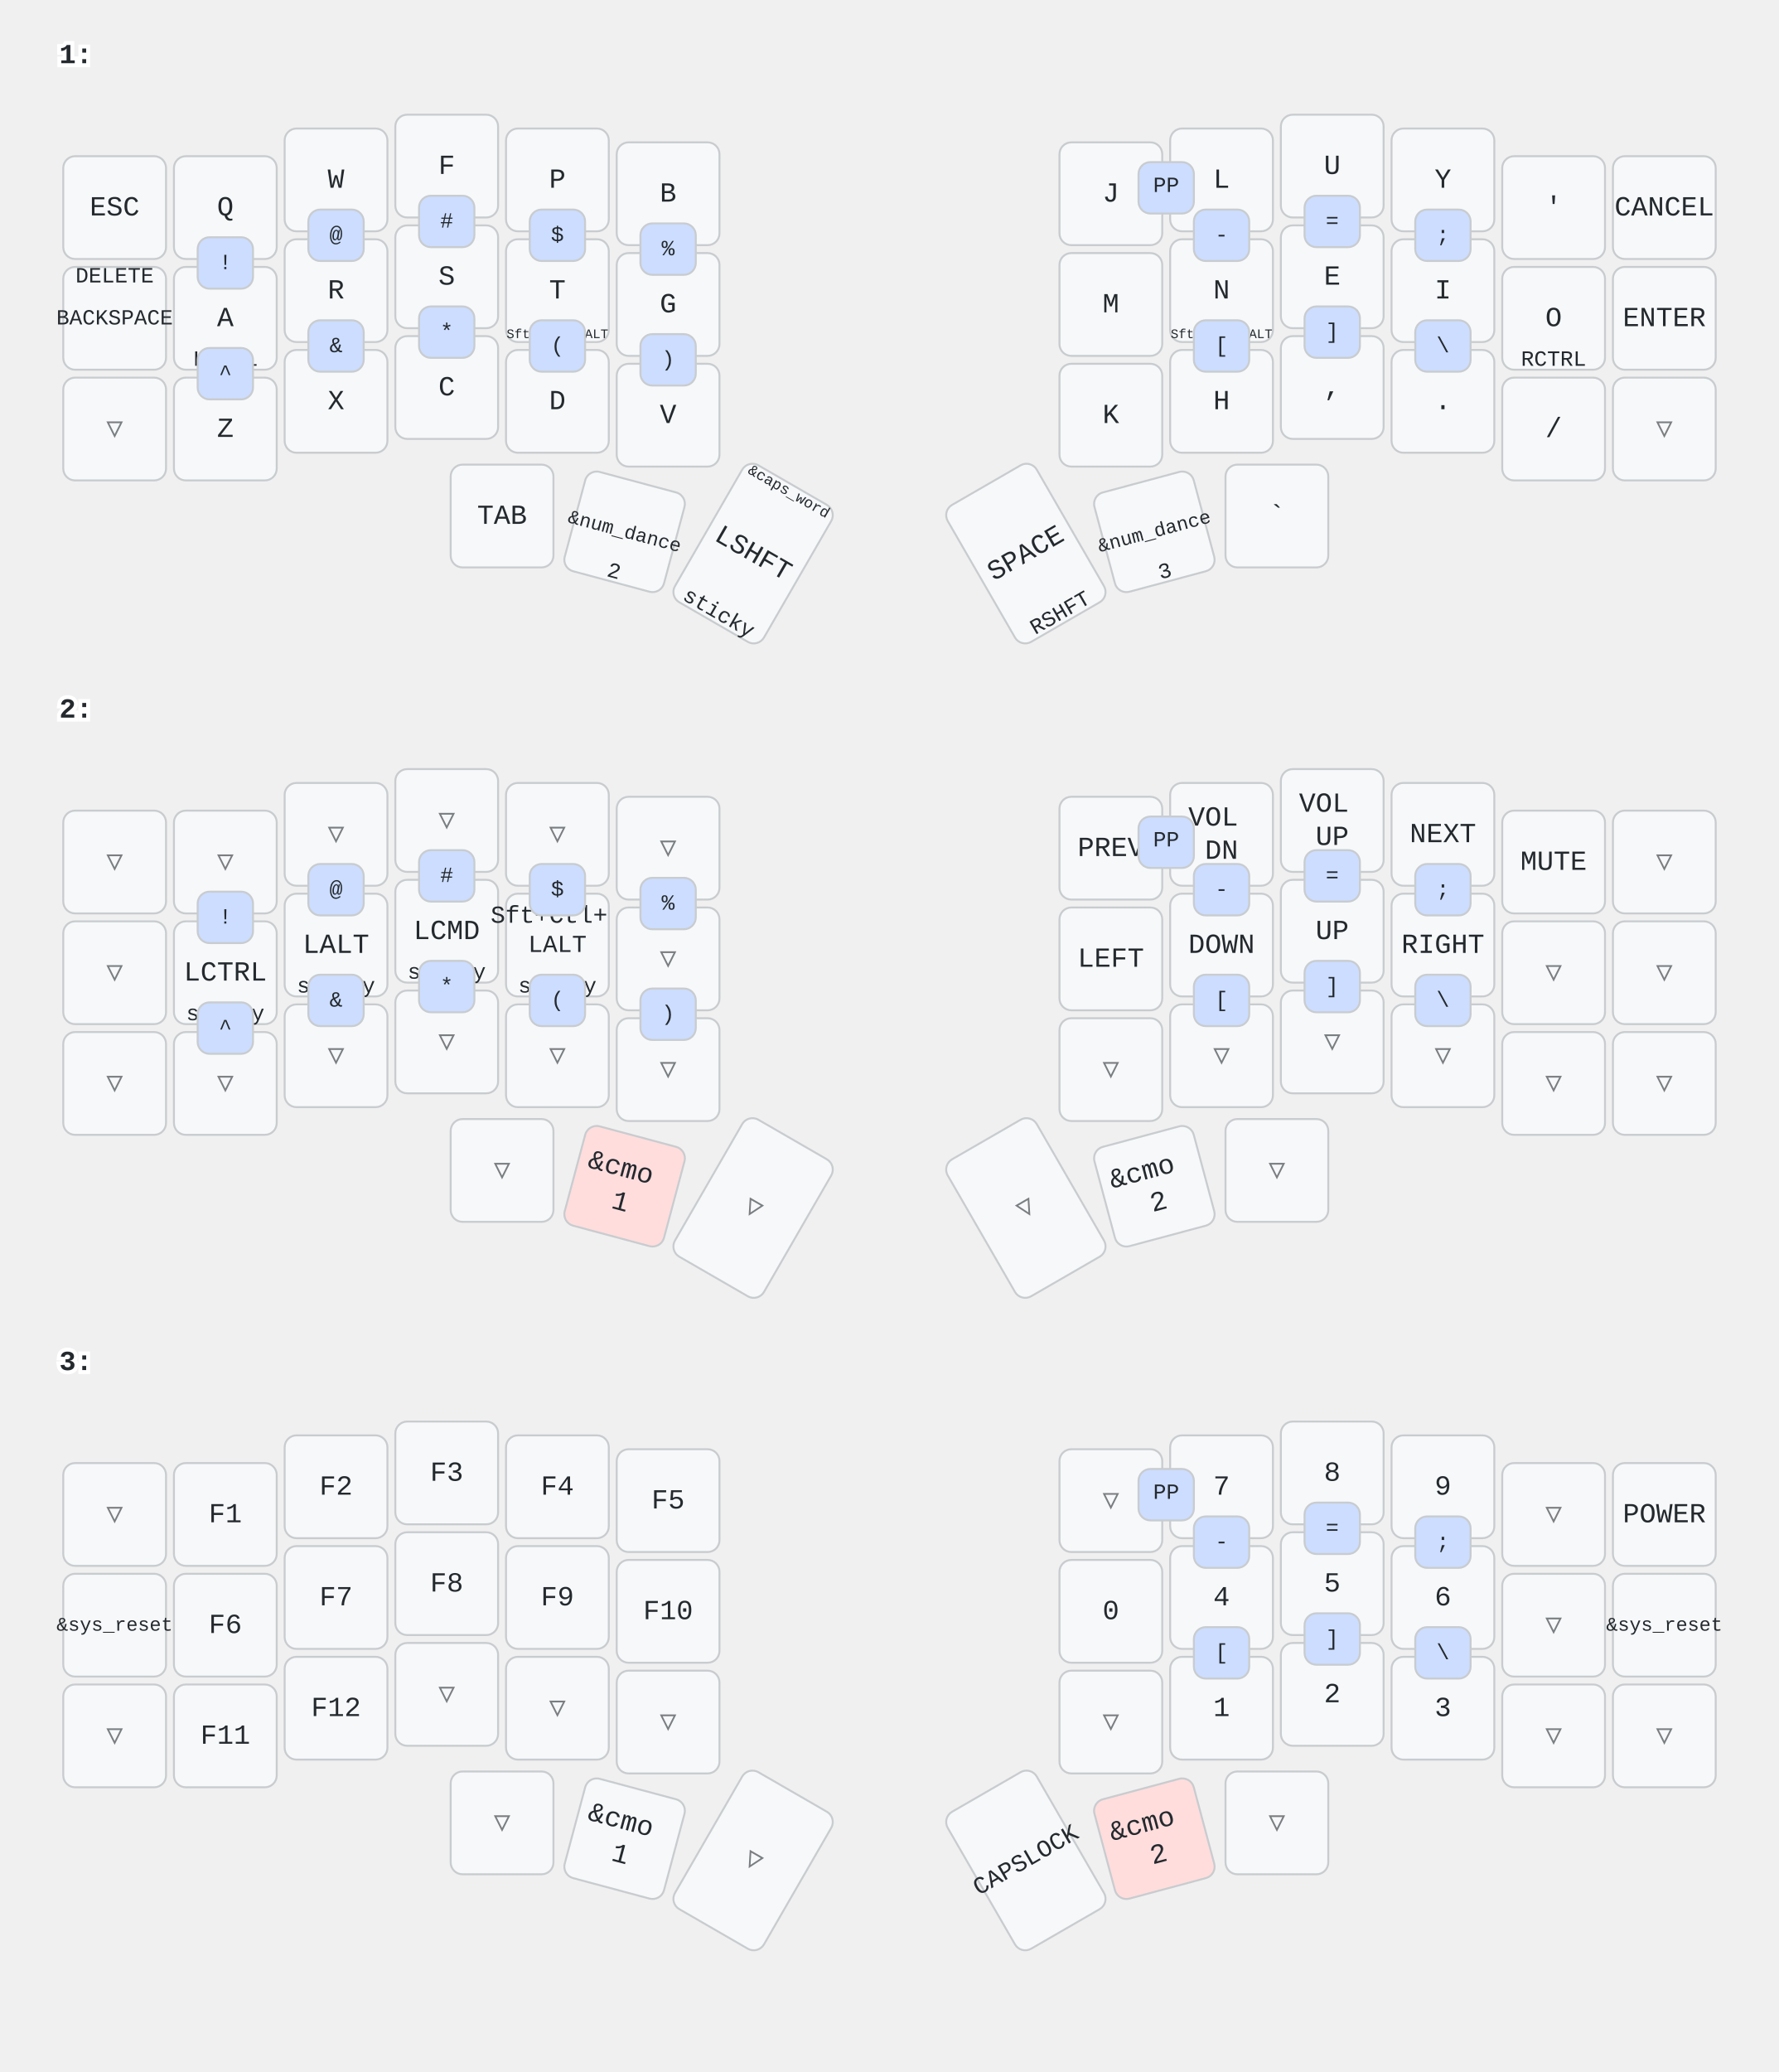
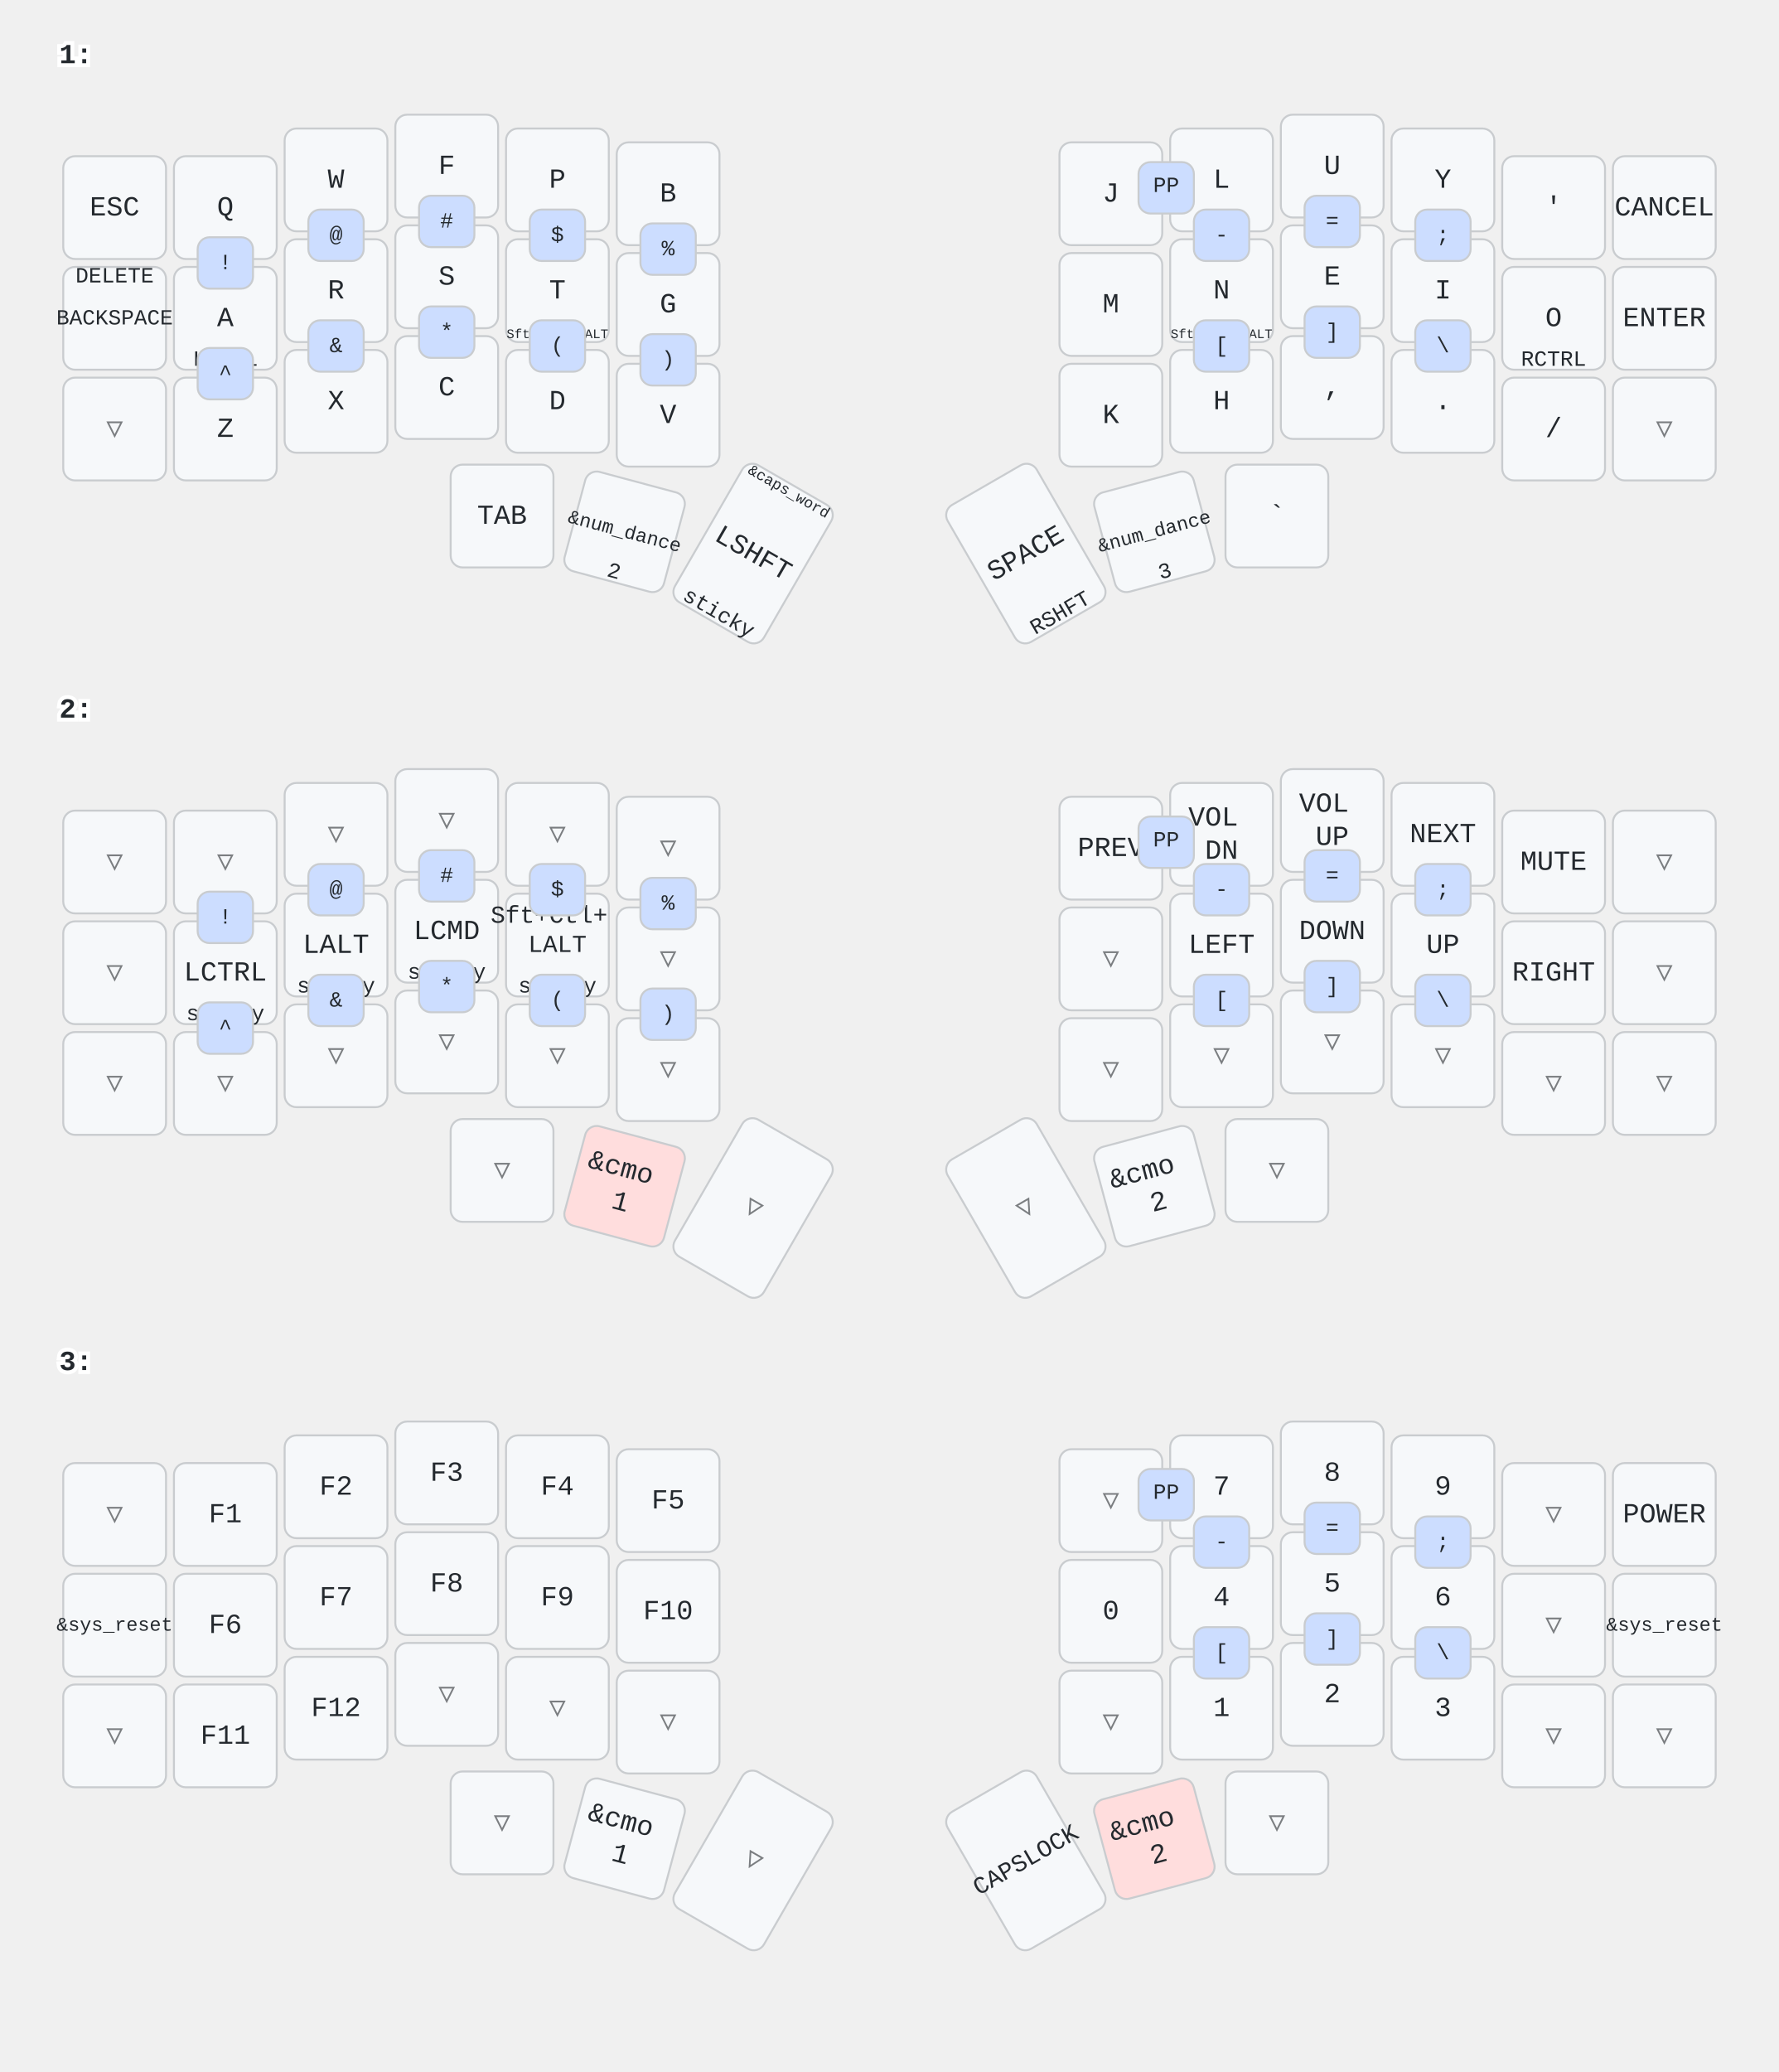
<svg xmlns="http://www.w3.org/2000/svg" width="900" height="1048" viewBox="0 0 900 1048" class="keymap">
  <style>/* inherit to force styles through use tags */
svg path {
    fill: inherit;
}

/* font and background color specifications */
svg.keymap {
    font-family: SFMono-Regular,Consolas,Liberation Mono,Menlo,monospace;
    font-size: 14px;
    font-kerning: normal;
    text-rendering: optimizeLegibility;
    fill: #24292e;
}

/* default key styling */
rect.key {
    fill: #f6f8fa;
}

rect.key, rect.combo {
    stroke: #c9cccf;
    stroke-width: 1;
}

/* default key side styling, only used is draw_key_sides is set */
rect.side {
    filter: brightness(90%);
}

/* color accent for combo boxes */
rect.combo, rect.combo-separate {
    fill: #cdf;
}

/* color accent for held keys */
rect.held, rect.combo.held {
    fill: #fdd;
}

/* color accent for ghost (optional) keys */
rect.ghost, rect.combo.ghost {
    stroke-dasharray: 4, 4;
    stroke-width: 2;
}

text {
    text-anchor: middle;
    dominant-baseline: middle;
}

/* styling for layer labels */
text.label {
    font-weight: bold;
    text-anchor: start;
    stroke: white;
    stroke-width: 4;
    paint-order: stroke;
}

/* styling for optional footer */
text.footer {
    text-anchor: end;
    dominant-baseline: auto;
    stroke: white;
    stroke-width: 4;
    paint-order: stroke;
}

/* styling for combo tap, and key hold/shifted label text */
text.combo, text.hold, text.shifted {
    font-size: 11px;
}

text.hold {
    text-anchor: middle;
    dominant-baseline: auto;
}

text.shifted {
    text-anchor: middle;
    dominant-baseline: hanging;
}

/* styling for hold/shifted label text in combo box */
text.combo.hold, text.combo.shifted {
    font-size: 8px;
}

/* lighter symbol for transparent keys */
text.trans {
    fill: #7b7e81;
}

/* styling for combo dendrons */
path.combo {
    stroke-width: 1;
    stroke: gray;
    fill: none;
}

/* Start Tabler Icons Cleanup */
/* cannot use height/width with glyphs */
.icon-tabler &gt; path {
    fill: inherit;
    stroke: inherit;
    stroke-width: 2;
}
/* hide tabler's default box */
.icon-tabler &gt; path[stroke="none"][fill="none"] {
    visibility: hidden;
}
/* End Tabler Icons Cleanup */
</style>
  <g transform="translate(30, 0)" class="layer-1">
    <text x="0" y="28" class="label">1:</text>
    <g transform="translate(0, 56)">
      <g transform="translate(28, 49)" class="key keypos-0">
        <rect rx="6" ry="6" x="-26" y="-26" width="52" height="52" class="key" />
        <text x="0" y="0" class="key tap">ESC</text>
      </g>
      <g transform="translate(84, 49)" class="key keypos-1">
        <rect rx="6" ry="6" x="-26" y="-26" width="52" height="52" class="key" />
        <text x="0" y="0" class="key tap">Q</text>
      </g>
      <g transform="translate(140, 35)" class="key keypos-2">
        <rect rx="6" ry="6" x="-26" y="-26" width="52" height="52" class="key" />
        <text x="0" y="0" class="key tap">W</text>
      </g>
      <g transform="translate(196, 28)" class="key keypos-3">
        <rect rx="6" ry="6" x="-26" y="-26" width="52" height="52" class="key" />
        <text x="0" y="0" class="key tap">F</text>
      </g>
      <g transform="translate(252, 35)" class="key keypos-4">
        <rect rx="6" ry="6" x="-26" y="-26" width="52" height="52" class="key" />
        <text x="0" y="0" class="key tap">P</text>
      </g>
      <g transform="translate(308, 42)" class="key keypos-5">
        <rect rx="6" ry="6" x="-26" y="-26" width="52" height="52" class="key" />
        <text x="0" y="0" class="key tap">B</text>
      </g>
      <g transform="translate(532, 42)" class="key keypos-6">
        <rect rx="6" ry="6" x="-26" y="-26" width="52" height="52" class="key" />
        <text x="0" y="0" class="key tap">J</text>
      </g>
      <g transform="translate(588, 35)" class="key keypos-7">
        <rect rx="6" ry="6" x="-26" y="-26" width="52" height="52" class="key" />
        <text x="0" y="0" class="key tap">L</text>
      </g>
      <g transform="translate(644, 28)" class="key keypos-8">
        <rect rx="6" ry="6" x="-26" y="-26" width="52" height="52" class="key" />
        <text x="0" y="0" class="key tap">U</text>
      </g>
      <g transform="translate(700, 35)" class="key keypos-9">
        <rect rx="6" ry="6" x="-26" y="-26" width="52" height="52" class="key" />
        <text x="0" y="0" class="key tap">Y</text>
      </g>
      <g transform="translate(756, 49)" class="key keypos-10">
        <rect rx="6" ry="6" x="-26" y="-26" width="52" height="52" class="key" />
        <text x="0" y="0" class="key tap">'</text>
      </g>
      <g transform="translate(812, 49)" class="key keypos-11">
        <rect rx="6" ry="6" x="-26" y="-26" width="52" height="52" class="key" />
        <text x="0" y="0" class="key tap">CANCEL</text>
      </g>
      <g transform="translate(28, 105)" class="key keypos-12">
        <rect rx="6" ry="6" x="-26" y="-26" width="52" height="52" class="key" />
        <text x="0" y="0" class="key tap">
          <tspan style="font-size: 78%">BACKSPACE</tspan>
        </text>
        <text x="0" y="-24" class="key shifted">DELETE</text>
      </g>
      <g transform="translate(84, 105)" class="key keypos-13">
        <rect rx="6" ry="6" x="-26" y="-26" width="52" height="52" class="key" />
        <text x="0" y="0" class="key tap">A</text>
        <text x="0" y="24" class="key hold">LCTRL</text>
      </g>
      <g transform="translate(140, 91)" class="key keypos-14">
        <rect rx="6" ry="6" x="-26" y="-26" width="52" height="52" class="key" />
        <text x="0" y="0" class="key tap">R</text>
        <text x="0" y="24" class="key hold">LGUI</text>
      </g>
      <g transform="translate(196, 84)" class="key keypos-15">
        <rect rx="6" ry="6" x="-26" y="-26" width="52" height="52" class="key" />
        <text x="0" y="0" class="key tap">S</text>
        <text x="0" y="24" class="key hold">LALT</text>
      </g>
      <g transform="translate(252, 91)" class="key keypos-16">
        <rect rx="6" ry="6" x="-26" y="-26" width="52" height="52" class="key" />
        <text x="0" y="0" class="key tap">T</text>
        <text x="0" y="24" class="key hold">
          <tspan style="font-size: 60%">Sft+Ctl+ LALT</tspan>
        </text>
      </g>
      <g transform="translate(308, 98)" class="key keypos-17">
        <rect rx="6" ry="6" x="-26" y="-26" width="52" height="52" class="key" />
        <text x="0" y="0" class="key tap">G</text>
      </g>
      <g transform="translate(532, 98)" class="key keypos-18">
        <rect rx="6" ry="6" x="-26" y="-26" width="52" height="52" class="key" />
        <text x="0" y="0" class="key tap">M</text>
      </g>
      <g transform="translate(588, 91)" class="key keypos-19">
        <rect rx="6" ry="6" x="-26" y="-26" width="52" height="52" class="key" />
        <text x="0" y="0" class="key tap">N</text>
        <text x="0" y="24" class="key hold">
          <tspan style="font-size: 60%">Sft+Ctl+ LALT</tspan>
        </text>
      </g>
      <g transform="translate(644, 84)" class="key keypos-20">
        <rect rx="6" ry="6" x="-26" y="-26" width="52" height="52" class="key" />
        <text x="0" y="0" class="key tap">E</text>
        <text x="0" y="24" class="key hold">RALT</text>
      </g>
      <g transform="translate(700, 91)" class="key keypos-21">
        <rect rx="6" ry="6" x="-26" y="-26" width="52" height="52" class="key" />
        <text x="0" y="0" class="key tap">I</text>
        <text x="0" y="24" class="key hold">RGUI</text>
      </g>
      <g transform="translate(756, 105)" class="key keypos-22">
        <rect rx="6" ry="6" x="-26" y="-26" width="52" height="52" class="key" />
        <text x="0" y="0" class="key tap">O</text>
        <text x="0" y="24" class="key hold">RCTRL</text>
      </g>
      <g transform="translate(812, 105)" class="key keypos-23">
        <rect rx="6" ry="6" x="-26" y="-26" width="52" height="52" class="key" />
        <text x="0" y="0" class="key tap">ENTER</text>
      </g>
      <g transform="translate(28, 161)" class="key trans keypos-24">
        <rect rx="6" ry="6" x="-26" y="-26" width="52" height="52" class="key trans" />
        <text x="0" y="0" class="key trans tap">▽</text>
      </g>
      <g transform="translate(84, 161)" class="key keypos-25">
        <rect rx="6" ry="6" x="-26" y="-26" width="52" height="52" class="key" />
        <text x="0" y="0" class="key tap">Z</text>
      </g>
      <g transform="translate(140, 147)" class="key keypos-26">
        <rect rx="6" ry="6" x="-26" y="-26" width="52" height="52" class="key" />
        <text x="0" y="0" class="key tap">X</text>
      </g>
      <g transform="translate(196, 140)" class="key keypos-27">
        <rect rx="6" ry="6" x="-26" y="-26" width="52" height="52" class="key" />
        <text x="0" y="0" class="key tap">C</text>
      </g>
      <g transform="translate(252, 147)" class="key keypos-28">
        <rect rx="6" ry="6" x="-26" y="-26" width="52" height="52" class="key" />
        <text x="0" y="0" class="key tap">D</text>
      </g>
      <g transform="translate(308, 154)" class="key keypos-29">
        <rect rx="6" ry="6" x="-26" y="-26" width="52" height="52" class="key" />
        <text x="0" y="0" class="key tap">V</text>
      </g>
      <g transform="translate(532, 154)" class="key keypos-30">
        <rect rx="6" ry="6" x="-26" y="-26" width="52" height="52" class="key" />
        <text x="0" y="0" class="key tap">K</text>
      </g>
      <g transform="translate(588, 147)" class="key keypos-31">
        <rect rx="6" ry="6" x="-26" y="-26" width="52" height="52" class="key" />
        <text x="0" y="0" class="key tap">H</text>
      </g>
      <g transform="translate(644, 140)" class="key keypos-32">
        <rect rx="6" ry="6" x="-26" y="-26" width="52" height="52" class="key" />
        <text x="0" y="0" class="key tap">,</text>
      </g>
      <g transform="translate(700, 147)" class="key keypos-33">
        <rect rx="6" ry="6" x="-26" y="-26" width="52" height="52" class="key" />
        <text x="0" y="0" class="key tap">.</text>
      </g>
      <g transform="translate(756, 161)" class="key keypos-34">
        <rect rx="6" ry="6" x="-26" y="-26" width="52" height="52" class="key" />
        <text x="0" y="0" class="key tap">/</text>
      </g>
      <g transform="translate(812, 161)" class="key trans keypos-35">
        <rect rx="6" ry="6" x="-26" y="-26" width="52" height="52" class="key trans" />
        <text x="0" y="0" class="key trans tap">▽</text>
      </g>
      <g transform="translate(224, 205)" class="key keypos-36">
        <rect rx="6" ry="6" x="-26" y="-26" width="52" height="52" class="key" />
        <text x="0" y="0" class="key tap">TAB</text>
      </g>
      <g transform="translate(286, 213) rotate(15.0)" class="key keypos-37">
        <rect rx="6" ry="6" x="-26" y="-26" width="52" height="52" class="key" />
        <text x="0" y="0" class="key tap">
          <tspan style="font-size: 70%">&amp;num_dance</tspan>
        </text>
        <text x="0" y="24" class="key hold">2</text>
      </g>
      <g transform="translate(351, 224) rotate(30.0)" class="key keypos-38">
        <rect rx="6" ry="6" x="-26" y="-40" width="52" height="80" class="key" />
        <text x="0" y="0" class="key tap">LSHFT</text>
        <text x="0" y="38" class="key hold">sticky</text>
        <text x="0" y="-38" class="key shifted">
          <tspan style="font-size: 70%">&amp;caps_word</tspan>
        </text>
      </g>
      <g transform="translate(489, 224) rotate(-30.0)" class="key keypos-39">
        <rect rx="6" ry="6" x="-26" y="-40" width="52" height="80" class="key" />
        <text x="0" y="0" class="key tap">SPACE</text>
        <text x="0" y="38" class="key hold">RSHFT</text>
      </g>
      <g transform="translate(554, 213) rotate(-15.0)" class="key keypos-40">
        <rect rx="6" ry="6" x="-26" y="-26" width="52" height="52" class="key" />
        <text x="0" y="0" class="key tap">
          <tspan style="font-size: 70%">&amp;num_dance</tspan>
        </text>
        <text x="0" y="24" class="key hold">3</text>
      </g>
      <g transform="translate(616, 205)" class="key keypos-41">
        <rect rx="6" ry="6" x="-26" y="-26" width="52" height="52" class="key" />
        <text x="0" y="0" class="key tap">`</text>
      </g>
      <g class="combo combopos-0">
        <rect rx="6" ry="6" x="70" y="64" width="28" height="26" class="combo" />
        <text x="84" y="77" class="combo tap">!</text>
      </g>
      <g class="combo combopos-1">
        <rect rx="6" ry="6" x="126" y="50" width="28" height="26" class="combo" />
        <text x="140" y="63" class="combo tap">@</text>
      </g>
      <g class="combo combopos-2">
        <rect rx="6" ry="6" x="182" y="43" width="28" height="26" class="combo" />
        <text x="196" y="56" class="combo tap">#</text>
      </g>
      <g class="combo combopos-3">
        <rect rx="6" ry="6" x="238" y="50" width="28" height="26" class="combo" />
        <text x="252" y="63" class="combo tap">$</text>
      </g>
      <g class="combo combopos-4">
        <rect rx="6" ry="6" x="294" y="57" width="28" height="26" class="combo" />
        <text x="308" y="70" class="combo tap">%</text>
      </g>
      <g class="combo combopos-5">
        <rect rx="6" ry="6" x="70" y="120" width="28" height="26" class="combo" />
        <text x="84" y="133" class="combo tap">^</text>
      </g>
      <g class="combo combopos-6">
        <rect rx="6" ry="6" x="126" y="106" width="28" height="26" class="combo" />
        <text x="140" y="119" class="combo tap">&amp;</text>
      </g>
      <g class="combo combopos-7">
        <rect rx="6" ry="6" x="182" y="99" width="28" height="26" class="combo" />
        <text x="196" y="112" class="combo tap">*</text>
      </g>
      <g class="combo combopos-8">
        <rect rx="6" ry="6" x="238" y="106" width="28" height="26" class="combo" />
        <text x="252" y="119" class="combo tap">(</text>
      </g>
      <g class="combo combopos-9">
        <rect rx="6" ry="6" x="294" y="113" width="28" height="26" class="combo" />
        <text x="308" y="126" class="combo tap">)</text>
      </g>
      <g class="combo combopos-10">
        <rect rx="6" ry="6" x="574" y="50" width="28" height="26" class="combo" />
        <text x="588" y="63" class="combo tap">-</text>
      </g>
      <g class="combo combopos-11">
        <rect rx="6" ry="6" x="630" y="43" width="28" height="26" class="combo" />
        <text x="644" y="56" class="combo tap">=</text>
      </g>
      <g class="combo combopos-12">
        <rect rx="6" ry="6" x="686" y="50" width="28" height="26" class="combo" />
        <text x="700" y="63" class="combo tap">;</text>
      </g>
      <g class="combo combopos-13">
        <rect rx="6" ry="6" x="574" y="106" width="28" height="26" class="combo" />
        <text x="588" y="119" class="combo tap">[</text>
      </g>
      <g class="combo combopos-14">
        <rect rx="6" ry="6" x="630" y="99" width="28" height="26" class="combo" />
        <text x="644" y="112" class="combo tap">]</text>
      </g>
      <g class="combo combopos-15">
        <rect rx="6" ry="6" x="686" y="106" width="28" height="26" class="combo" />
        <text x="700" y="119" class="combo tap">\</text>
      </g>
      <g class="combo combopos-16">
        <rect rx="6" ry="6" x="546" y="26" width="28" height="26" class="combo" />
        <text x="560" y="38" class="combo tap">PP</text>
      </g>
    </g>
  </g>
  <g transform="translate(30, 331)" class="layer-2">
    <text x="0" y="28" class="label">2:</text>
    <g transform="translate(0, 56)">
      <g transform="translate(28, 49)" class="key trans keypos-0">
        <rect rx="6" ry="6" x="-26" y="-26" width="52" height="52" class="key trans" />
        <text x="0" y="0" class="key trans tap">▽</text>
      </g>
      <g transform="translate(84, 49)" class="key trans keypos-1">
        <rect rx="6" ry="6" x="-26" y="-26" width="52" height="52" class="key trans" />
        <text x="0" y="0" class="key trans tap">▽</text>
      </g>
      <g transform="translate(140, 35)" class="key trans keypos-2">
        <rect rx="6" ry="6" x="-26" y="-26" width="52" height="52" class="key trans" />
        <text x="0" y="0" class="key trans tap">▽</text>
      </g>
      <g transform="translate(196, 28)" class="key trans keypos-3">
        <rect rx="6" ry="6" x="-26" y="-26" width="52" height="52" class="key trans" />
        <text x="0" y="0" class="key trans tap">▽</text>
      </g>
      <g transform="translate(252, 35)" class="key trans keypos-4">
        <rect rx="6" ry="6" x="-26" y="-26" width="52" height="52" class="key trans" />
        <text x="0" y="0" class="key trans tap">▽</text>
      </g>
      <g transform="translate(308, 42)" class="key trans keypos-5">
        <rect rx="6" ry="6" x="-26" y="-26" width="52" height="52" class="key trans" />
        <text x="0" y="0" class="key trans tap">▽</text>
      </g>
      <g transform="translate(532, 42)" class="key keypos-6">
        <rect rx="6" ry="6" x="-26" y="-26" width="52" height="52" class="key" />
        <text x="0" y="0" class="key tap">PREV</text>
      </g>
      <g transform="translate(588, 35)" class="key keypos-7">
        <rect rx="6" ry="6" x="-26" y="-26" width="52" height="52" class="key" />
        <text x="0" y="0" class="key tap">
          <tspan x="0" dy="-0.6em">VOL</tspan>
          <tspan x="0" dy="1.2em">DN</tspan>
        </text>
      </g>
      <g transform="translate(644, 28)" class="key keypos-8">
        <rect rx="6" ry="6" x="-26" y="-26" width="52" height="52" class="key" />
        <text x="0" y="0" class="key tap">
          <tspan x="0" dy="-0.6em">VOL</tspan>
          <tspan x="0" dy="1.2em">UP</tspan>
        </text>
      </g>
      <g transform="translate(700, 35)" class="key keypos-9">
        <rect rx="6" ry="6" x="-26" y="-26" width="52" height="52" class="key" />
        <text x="0" y="0" class="key tap">NEXT</text>
      </g>
      <g transform="translate(756, 49)" class="key keypos-10">
        <rect rx="6" ry="6" x="-26" y="-26" width="52" height="52" class="key" />
        <text x="0" y="0" class="key tap">MUTE</text>
      </g>
      <g transform="translate(812, 49)" class="key trans keypos-11">
        <rect rx="6" ry="6" x="-26" y="-26" width="52" height="52" class="key trans" />
        <text x="0" y="0" class="key trans tap">▽</text>
      </g>
      <g transform="translate(28, 105)" class="key trans keypos-12">
        <rect rx="6" ry="6" x="-26" y="-26" width="52" height="52" class="key trans" />
        <text x="0" y="0" class="key trans tap">▽</text>
      </g>
      <g transform="translate(84, 105)" class="key keypos-13">
        <rect rx="6" ry="6" x="-26" y="-26" width="52" height="52" class="key" />
        <text x="0" y="0" class="key tap">LCTRL</text>
        <text x="0" y="24" class="key hold">sticky</text>
      </g>
      <g transform="translate(140, 91)" class="key keypos-14">
        <rect rx="6" ry="6" x="-26" y="-26" width="52" height="52" class="key" />
        <text x="0" y="0" class="key tap">LALT</text>
        <text x="0" y="24" class="key hold">sticky</text>
      </g>
      <g transform="translate(196, 84)" class="key keypos-15">
        <rect rx="6" ry="6" x="-26" y="-26" width="52" height="52" class="key" />
        <text x="0" y="0" class="key tap">LCMD</text>
        <text x="0" y="24" class="key hold">sticky</text>
      </g>
      <g transform="translate(252, 91)" class="key keypos-16">
        <rect rx="6" ry="6" x="-26" y="-26" width="52" height="52" class="key" />
        <text x="0" y="0" class="key tap">
          <tspan x="0" dy="-1.2em" style="font-size: 88%">Sft+Ctl+</tspan>
          <tspan x="0" dy="1.2em" style="font-size: 88%">LALT</tspan>
        </text>
        <text x="0" y="24" class="key hold">sticky</text>
      </g>
      <g transform="translate(308, 98)" class="key trans keypos-17">
        <rect rx="6" ry="6" x="-26" y="-26" width="52" height="52" class="key trans" />
        <text x="0" y="0" class="key trans tap">▽</text>
      </g>
-       <g transform="translate(532, 98)" class="key keypos-18">
+       <g transform="translate(532, 98)" class="key trans keypos-18">
+         <rect rx="6" ry="6" x="-26" y="-26" width="52" height="52" class="key trans" />
+         <text x="0" y="0" class="key trans tap">▽</text>
+       </g>
+       <g transform="translate(588, 91)" class="key keypos-19">
        <rect rx="6" ry="6" x="-26" y="-26" width="52" height="52" class="key" />
        <text x="0" y="0" class="key tap">LEFT</text>
      </g>
-       <g transform="translate(588, 91)" class="key keypos-19">
+       <g transform="translate(644, 84)" class="key keypos-20">
        <rect rx="6" ry="6" x="-26" y="-26" width="52" height="52" class="key" />
        <text x="0" y="0" class="key tap">DOWN</text>
      </g>
-       <g transform="translate(644, 84)" class="key keypos-20">
+       <g transform="translate(700, 91)" class="key keypos-21">
        <rect rx="6" ry="6" x="-26" y="-26" width="52" height="52" class="key" />
        <text x="0" y="0" class="key tap">UP</text>
      </g>
-       <g transform="translate(700, 91)" class="key keypos-21">
+       <g transform="translate(756, 105)" class="key keypos-22">
        <rect rx="6" ry="6" x="-26" y="-26" width="52" height="52" class="key" />
        <text x="0" y="0" class="key tap">RIGHT</text>
-       </g>
-       <g transform="translate(756, 105)" class="key trans keypos-22">
-         <rect rx="6" ry="6" x="-26" y="-26" width="52" height="52" class="key trans" />
-         <text x="0" y="0" class="key trans tap">▽</text>
      </g>
      <g transform="translate(812, 105)" class="key trans keypos-23">
        <rect rx="6" ry="6" x="-26" y="-26" width="52" height="52" class="key trans" />
        <text x="0" y="0" class="key trans tap">▽</text>
      </g>
      <g transform="translate(28, 161)" class="key trans keypos-24">
        <rect rx="6" ry="6" x="-26" y="-26" width="52" height="52" class="key trans" />
        <text x="0" y="0" class="key trans tap">▽</text>
      </g>
      <g transform="translate(84, 161)" class="key trans keypos-25">
        <rect rx="6" ry="6" x="-26" y="-26" width="52" height="52" class="key trans" />
        <text x="0" y="0" class="key trans tap">▽</text>
      </g>
      <g transform="translate(140, 147)" class="key trans keypos-26">
        <rect rx="6" ry="6" x="-26" y="-26" width="52" height="52" class="key trans" />
        <text x="0" y="0" class="key trans tap">▽</text>
      </g>
      <g transform="translate(196, 140)" class="key trans keypos-27">
        <rect rx="6" ry="6" x="-26" y="-26" width="52" height="52" class="key trans" />
        <text x="0" y="0" class="key trans tap">▽</text>
      </g>
      <g transform="translate(252, 147)" class="key trans keypos-28">
        <rect rx="6" ry="6" x="-26" y="-26" width="52" height="52" class="key trans" />
        <text x="0" y="0" class="key trans tap">▽</text>
      </g>
      <g transform="translate(308, 154)" class="key trans keypos-29">
        <rect rx="6" ry="6" x="-26" y="-26" width="52" height="52" class="key trans" />
        <text x="0" y="0" class="key trans tap">▽</text>
      </g>
      <g transform="translate(532, 154)" class="key trans keypos-30">
        <rect rx="6" ry="6" x="-26" y="-26" width="52" height="52" class="key trans" />
        <text x="0" y="0" class="key trans tap">▽</text>
      </g>
      <g transform="translate(588, 147)" class="key trans keypos-31">
        <rect rx="6" ry="6" x="-26" y="-26" width="52" height="52" class="key trans" />
        <text x="0" y="0" class="key trans tap">▽</text>
      </g>
      <g transform="translate(644, 140)" class="key trans keypos-32">
        <rect rx="6" ry="6" x="-26" y="-26" width="52" height="52" class="key trans" />
        <text x="0" y="0" class="key trans tap">▽</text>
      </g>
      <g transform="translate(700, 147)" class="key trans keypos-33">
        <rect rx="6" ry="6" x="-26" y="-26" width="52" height="52" class="key trans" />
        <text x="0" y="0" class="key trans tap">▽</text>
      </g>
      <g transform="translate(756, 161)" class="key trans keypos-34">
        <rect rx="6" ry="6" x="-26" y="-26" width="52" height="52" class="key trans" />
        <text x="0" y="0" class="key trans tap">▽</text>
      </g>
      <g transform="translate(812, 161)" class="key trans keypos-35">
        <rect rx="6" ry="6" x="-26" y="-26" width="52" height="52" class="key trans" />
        <text x="0" y="0" class="key trans tap">▽</text>
      </g>
      <g transform="translate(224, 205)" class="key trans keypos-36">
        <rect rx="6" ry="6" x="-26" y="-26" width="52" height="52" class="key trans" />
        <text x="0" y="0" class="key trans tap">▽</text>
      </g>
      <g transform="translate(286, 213) rotate(15.0)" class="key held keypos-37">
        <rect rx="6" ry="6" x="-26" y="-26" width="52" height="52" class="key held" />
        <text x="0" y="0" class="key held tap">
          <tspan x="0" dy="-0.6em">&amp;cmo</tspan>
          <tspan x="0" dy="1.2em">1</tspan>
        </text>
      </g>
      <g transform="translate(351, 224) rotate(30.0)" class="key trans keypos-38">
        <rect rx="6" ry="6" x="-26" y="-40" width="52" height="80" class="key trans" />
        <text x="0" y="0" class="key trans tap">▽</text>
      </g>
      <g transform="translate(489, 224) rotate(-30.0)" class="key trans keypos-39">
        <rect rx="6" ry="6" x="-26" y="-40" width="52" height="80" class="key trans" />
        <text x="0" y="0" class="key trans tap">▽</text>
      </g>
      <g transform="translate(554, 213) rotate(-15.0)" class="key keypos-40">
        <rect rx="6" ry="6" x="-26" y="-26" width="52" height="52" class="key" />
        <text x="0" y="0" class="key tap">
          <tspan x="0" dy="-0.6em">&amp;cmo</tspan>
          <tspan x="0" dy="1.2em">2</tspan>
        </text>
      </g>
      <g transform="translate(616, 205)" class="key trans keypos-41">
        <rect rx="6" ry="6" x="-26" y="-26" width="52" height="52" class="key trans" />
        <text x="0" y="0" class="key trans tap">▽</text>
      </g>
      <g class="combo combopos-0">
        <rect rx="6" ry="6" x="70" y="64" width="28" height="26" class="combo" />
        <text x="84" y="77" class="combo tap">!</text>
      </g>
      <g class="combo combopos-1">
        <rect rx="6" ry="6" x="126" y="50" width="28" height="26" class="combo" />
        <text x="140" y="63" class="combo tap">@</text>
      </g>
      <g class="combo combopos-2">
        <rect rx="6" ry="6" x="182" y="43" width="28" height="26" class="combo" />
        <text x="196" y="56" class="combo tap">#</text>
      </g>
      <g class="combo combopos-3">
        <rect rx="6" ry="6" x="238" y="50" width="28" height="26" class="combo" />
        <text x="252" y="63" class="combo tap">$</text>
      </g>
      <g class="combo combopos-4">
        <rect rx="6" ry="6" x="294" y="57" width="28" height="26" class="combo" />
        <text x="308" y="70" class="combo tap">%</text>
      </g>
      <g class="combo combopos-5">
        <rect rx="6" ry="6" x="70" y="120" width="28" height="26" class="combo" />
        <text x="84" y="133" class="combo tap">^</text>
      </g>
      <g class="combo combopos-6">
        <rect rx="6" ry="6" x="126" y="106" width="28" height="26" class="combo" />
        <text x="140" y="119" class="combo tap">&amp;</text>
      </g>
      <g class="combo combopos-7">
        <rect rx="6" ry="6" x="182" y="99" width="28" height="26" class="combo" />
        <text x="196" y="112" class="combo tap">*</text>
      </g>
      <g class="combo combopos-8">
        <rect rx="6" ry="6" x="238" y="106" width="28" height="26" class="combo" />
        <text x="252" y="119" class="combo tap">(</text>
      </g>
      <g class="combo combopos-9">
        <rect rx="6" ry="6" x="294" y="113" width="28" height="26" class="combo" />
        <text x="308" y="126" class="combo tap">)</text>
      </g>
      <g class="combo combopos-10">
        <rect rx="6" ry="6" x="574" y="50" width="28" height="26" class="combo" />
        <text x="588" y="63" class="combo tap">-</text>
      </g>
      <g class="combo combopos-11">
        <rect rx="6" ry="6" x="630" y="43" width="28" height="26" class="combo" />
        <text x="644" y="56" class="combo tap">=</text>
      </g>
      <g class="combo combopos-12">
        <rect rx="6" ry="6" x="686" y="50" width="28" height="26" class="combo" />
        <text x="700" y="63" class="combo tap">;</text>
      </g>
      <g class="combo combopos-13">
        <rect rx="6" ry="6" x="574" y="106" width="28" height="26" class="combo" />
        <text x="588" y="119" class="combo tap">[</text>
      </g>
      <g class="combo combopos-14">
        <rect rx="6" ry="6" x="630" y="99" width="28" height="26" class="combo" />
        <text x="644" y="112" class="combo tap">]</text>
      </g>
      <g class="combo combopos-15">
        <rect rx="6" ry="6" x="686" y="106" width="28" height="26" class="combo" />
        <text x="700" y="119" class="combo tap">\</text>
      </g>
      <g class="combo combopos-16">
        <rect rx="6" ry="6" x="546" y="26" width="28" height="26" class="combo" />
        <text x="560" y="38" class="combo tap">PP</text>
      </g>
    </g>
  </g>
  <g transform="translate(30, 661)" class="layer-3">
    <text x="0" y="28" class="label">3:</text>
    <g transform="translate(0, 56)">
      <g transform="translate(28, 49)" class="key trans keypos-0">
        <rect rx="6" ry="6" x="-26" y="-26" width="52" height="52" class="key trans" />
        <text x="0" y="0" class="key trans tap">▽</text>
      </g>
      <g transform="translate(84, 49)" class="key keypos-1">
        <rect rx="6" ry="6" x="-26" y="-26" width="52" height="52" class="key" />
        <text x="0" y="0" class="key tap">F1</text>
      </g>
      <g transform="translate(140, 35)" class="key keypos-2">
        <rect rx="6" ry="6" x="-26" y="-26" width="52" height="52" class="key" />
        <text x="0" y="0" class="key tap">F2</text>
      </g>
      <g transform="translate(196, 28)" class="key keypos-3">
        <rect rx="6" ry="6" x="-26" y="-26" width="52" height="52" class="key" />
        <text x="0" y="0" class="key tap">F3</text>
      </g>
      <g transform="translate(252, 35)" class="key keypos-4">
        <rect rx="6" ry="6" x="-26" y="-26" width="52" height="52" class="key" />
        <text x="0" y="0" class="key tap">F4</text>
      </g>
      <g transform="translate(308, 42)" class="key keypos-5">
        <rect rx="6" ry="6" x="-26" y="-26" width="52" height="52" class="key" />
        <text x="0" y="0" class="key tap">F5</text>
      </g>
      <g transform="translate(532, 42)" class="key trans keypos-6">
        <rect rx="6" ry="6" x="-26" y="-26" width="52" height="52" class="key trans" />
        <text x="0" y="0" class="key trans tap">▽</text>
      </g>
      <g transform="translate(588, 35)" class="key keypos-7">
        <rect rx="6" ry="6" x="-26" y="-26" width="52" height="52" class="key" />
        <text x="0" y="0" class="key tap">7</text>
      </g>
      <g transform="translate(644, 28)" class="key keypos-8">
        <rect rx="6" ry="6" x="-26" y="-26" width="52" height="52" class="key" />
        <text x="0" y="0" class="key tap">8</text>
      </g>
      <g transform="translate(700, 35)" class="key keypos-9">
        <rect rx="6" ry="6" x="-26" y="-26" width="52" height="52" class="key" />
        <text x="0" y="0" class="key tap">9</text>
      </g>
      <g transform="translate(756, 49)" class="key trans keypos-10">
        <rect rx="6" ry="6" x="-26" y="-26" width="52" height="52" class="key trans" />
        <text x="0" y="0" class="key trans tap">▽</text>
      </g>
      <g transform="translate(812, 49)" class="key keypos-11">
        <rect rx="6" ry="6" x="-26" y="-26" width="52" height="52" class="key" />
        <text x="0" y="0" class="key tap">POWER</text>
      </g>
      <g transform="translate(28, 105)" class="key keypos-12">
        <rect rx="6" ry="6" x="-26" y="-26" width="52" height="52" class="key" />
        <text x="0" y="0" class="key tap">
          <tspan style="font-size: 70%">&amp;sys_reset</tspan>
        </text>
      </g>
      <g transform="translate(84, 105)" class="key keypos-13">
        <rect rx="6" ry="6" x="-26" y="-26" width="52" height="52" class="key" />
        <text x="0" y="0" class="key tap">F6</text>
      </g>
      <g transform="translate(140, 91)" class="key keypos-14">
        <rect rx="6" ry="6" x="-26" y="-26" width="52" height="52" class="key" />
        <text x="0" y="0" class="key tap">F7</text>
      </g>
      <g transform="translate(196, 84)" class="key keypos-15">
        <rect rx="6" ry="6" x="-26" y="-26" width="52" height="52" class="key" />
        <text x="0" y="0" class="key tap">F8</text>
      </g>
      <g transform="translate(252, 91)" class="key keypos-16">
        <rect rx="6" ry="6" x="-26" y="-26" width="52" height="52" class="key" />
        <text x="0" y="0" class="key tap">F9</text>
      </g>
      <g transform="translate(308, 98)" class="key keypos-17">
        <rect rx="6" ry="6" x="-26" y="-26" width="52" height="52" class="key" />
        <text x="0" y="0" class="key tap">F10</text>
      </g>
      <g transform="translate(532, 98)" class="key keypos-18">
        <rect rx="6" ry="6" x="-26" y="-26" width="52" height="52" class="key" />
        <text x="0" y="0" class="key tap">0</text>
      </g>
      <g transform="translate(588, 91)" class="key keypos-19">
        <rect rx="6" ry="6" x="-26" y="-26" width="52" height="52" class="key" />
        <text x="0" y="0" class="key tap">4</text>
      </g>
      <g transform="translate(644, 84)" class="key keypos-20">
        <rect rx="6" ry="6" x="-26" y="-26" width="52" height="52" class="key" />
        <text x="0" y="0" class="key tap">5</text>
      </g>
      <g transform="translate(700, 91)" class="key keypos-21">
        <rect rx="6" ry="6" x="-26" y="-26" width="52" height="52" class="key" />
        <text x="0" y="0" class="key tap">6</text>
      </g>
      <g transform="translate(756, 105)" class="key trans keypos-22">
        <rect rx="6" ry="6" x="-26" y="-26" width="52" height="52" class="key trans" />
        <text x="0" y="0" class="key trans tap">▽</text>
      </g>
      <g transform="translate(812, 105)" class="key keypos-23">
        <rect rx="6" ry="6" x="-26" y="-26" width="52" height="52" class="key" />
        <text x="0" y="0" class="key tap">
          <tspan style="font-size: 70%">&amp;sys_reset</tspan>
        </text>
      </g>
      <g transform="translate(28, 161)" class="key trans keypos-24">
        <rect rx="6" ry="6" x="-26" y="-26" width="52" height="52" class="key trans" />
        <text x="0" y="0" class="key trans tap">▽</text>
      </g>
      <g transform="translate(84, 161)" class="key keypos-25">
        <rect rx="6" ry="6" x="-26" y="-26" width="52" height="52" class="key" />
        <text x="0" y="0" class="key tap">F11</text>
      </g>
      <g transform="translate(140, 147)" class="key keypos-26">
        <rect rx="6" ry="6" x="-26" y="-26" width="52" height="52" class="key" />
        <text x="0" y="0" class="key tap">F12</text>
      </g>
      <g transform="translate(196, 140)" class="key trans keypos-27">
        <rect rx="6" ry="6" x="-26" y="-26" width="52" height="52" class="key trans" />
        <text x="0" y="0" class="key trans tap">▽</text>
      </g>
      <g transform="translate(252, 147)" class="key trans keypos-28">
        <rect rx="6" ry="6" x="-26" y="-26" width="52" height="52" class="key trans" />
        <text x="0" y="0" class="key trans tap">▽</text>
      </g>
      <g transform="translate(308, 154)" class="key trans keypos-29">
        <rect rx="6" ry="6" x="-26" y="-26" width="52" height="52" class="key trans" />
        <text x="0" y="0" class="key trans tap">▽</text>
      </g>
      <g transform="translate(532, 154)" class="key trans keypos-30">
        <rect rx="6" ry="6" x="-26" y="-26" width="52" height="52" class="key trans" />
        <text x="0" y="0" class="key trans tap">▽</text>
      </g>
      <g transform="translate(588, 147)" class="key keypos-31">
        <rect rx="6" ry="6" x="-26" y="-26" width="52" height="52" class="key" />
        <text x="0" y="0" class="key tap">1</text>
      </g>
      <g transform="translate(644, 140)" class="key keypos-32">
        <rect rx="6" ry="6" x="-26" y="-26" width="52" height="52" class="key" />
        <text x="0" y="0" class="key tap">2</text>
      </g>
      <g transform="translate(700, 147)" class="key keypos-33">
        <rect rx="6" ry="6" x="-26" y="-26" width="52" height="52" class="key" />
        <text x="0" y="0" class="key tap">3</text>
      </g>
      <g transform="translate(756, 161)" class="key trans keypos-34">
        <rect rx="6" ry="6" x="-26" y="-26" width="52" height="52" class="key trans" />
        <text x="0" y="0" class="key trans tap">▽</text>
      </g>
      <g transform="translate(812, 161)" class="key trans keypos-35">
        <rect rx="6" ry="6" x="-26" y="-26" width="52" height="52" class="key trans" />
        <text x="0" y="0" class="key trans tap">▽</text>
      </g>
      <g transform="translate(224, 205)" class="key trans keypos-36">
        <rect rx="6" ry="6" x="-26" y="-26" width="52" height="52" class="key trans" />
        <text x="0" y="0" class="key trans tap">▽</text>
      </g>
      <g transform="translate(286, 213) rotate(15.0)" class="key keypos-37">
        <rect rx="6" ry="6" x="-26" y="-26" width="52" height="52" class="key" />
        <text x="0" y="0" class="key tap">
          <tspan x="0" dy="-0.6em">&amp;cmo</tspan>
          <tspan x="0" dy="1.2em">1</tspan>
        </text>
      </g>
      <g transform="translate(351, 224) rotate(30.0)" class="key trans keypos-38">
        <rect rx="6" ry="6" x="-26" y="-40" width="52" height="80" class="key trans" />
        <text x="0" y="0" class="key trans tap">▽</text>
      </g>
      <g transform="translate(489, 224) rotate(-30.0)" class="key keypos-39">
        <rect rx="6" ry="6" x="-26" y="-40" width="52" height="80" class="key" />
        <text x="0" y="0" class="key tap">
          <tspan style="font-size: 88%">CAPSLOCK</tspan>
        </text>
      </g>
      <g transform="translate(554, 213) rotate(-15.0)" class="key held keypos-40">
        <rect rx="6" ry="6" x="-26" y="-26" width="52" height="52" class="key held" />
        <text x="0" y="0" class="key held tap">
          <tspan x="0" dy="-0.6em">&amp;cmo</tspan>
          <tspan x="0" dy="1.2em">2</tspan>
        </text>
      </g>
      <g transform="translate(616, 205)" class="key trans keypos-41">
        <rect rx="6" ry="6" x="-26" y="-26" width="52" height="52" class="key trans" />
        <text x="0" y="0" class="key trans tap">▽</text>
      </g>
      <g class="combo combopos-0">
        <rect rx="6" ry="6" x="574" y="50" width="28" height="26" class="combo" />
        <text x="588" y="63" class="combo tap">-</text>
      </g>
      <g class="combo combopos-1">
        <rect rx="6" ry="6" x="630" y="43" width="28" height="26" class="combo" />
        <text x="644" y="56" class="combo tap">=</text>
      </g>
      <g class="combo combopos-2">
        <rect rx="6" ry="6" x="686" y="50" width="28" height="26" class="combo" />
        <text x="700" y="63" class="combo tap">;</text>
      </g>
      <g class="combo combopos-3">
        <rect rx="6" ry="6" x="574" y="106" width="28" height="26" class="combo" />
        <text x="588" y="119" class="combo tap">[</text>
      </g>
      <g class="combo combopos-4">
        <rect rx="6" ry="6" x="630" y="99" width="28" height="26" class="combo" />
        <text x="644" y="112" class="combo tap">]</text>
      </g>
      <g class="combo combopos-5">
        <rect rx="6" ry="6" x="686" y="106" width="28" height="26" class="combo" />
        <text x="700" y="119" class="combo tap">\</text>
      </g>
      <g class="combo combopos-6">
        <rect rx="6" ry="6" x="546" y="26" width="28" height="26" class="combo" />
        <text x="560" y="38" class="combo tap">PP</text>
      </g>
    </g>
  </g>
</svg>
